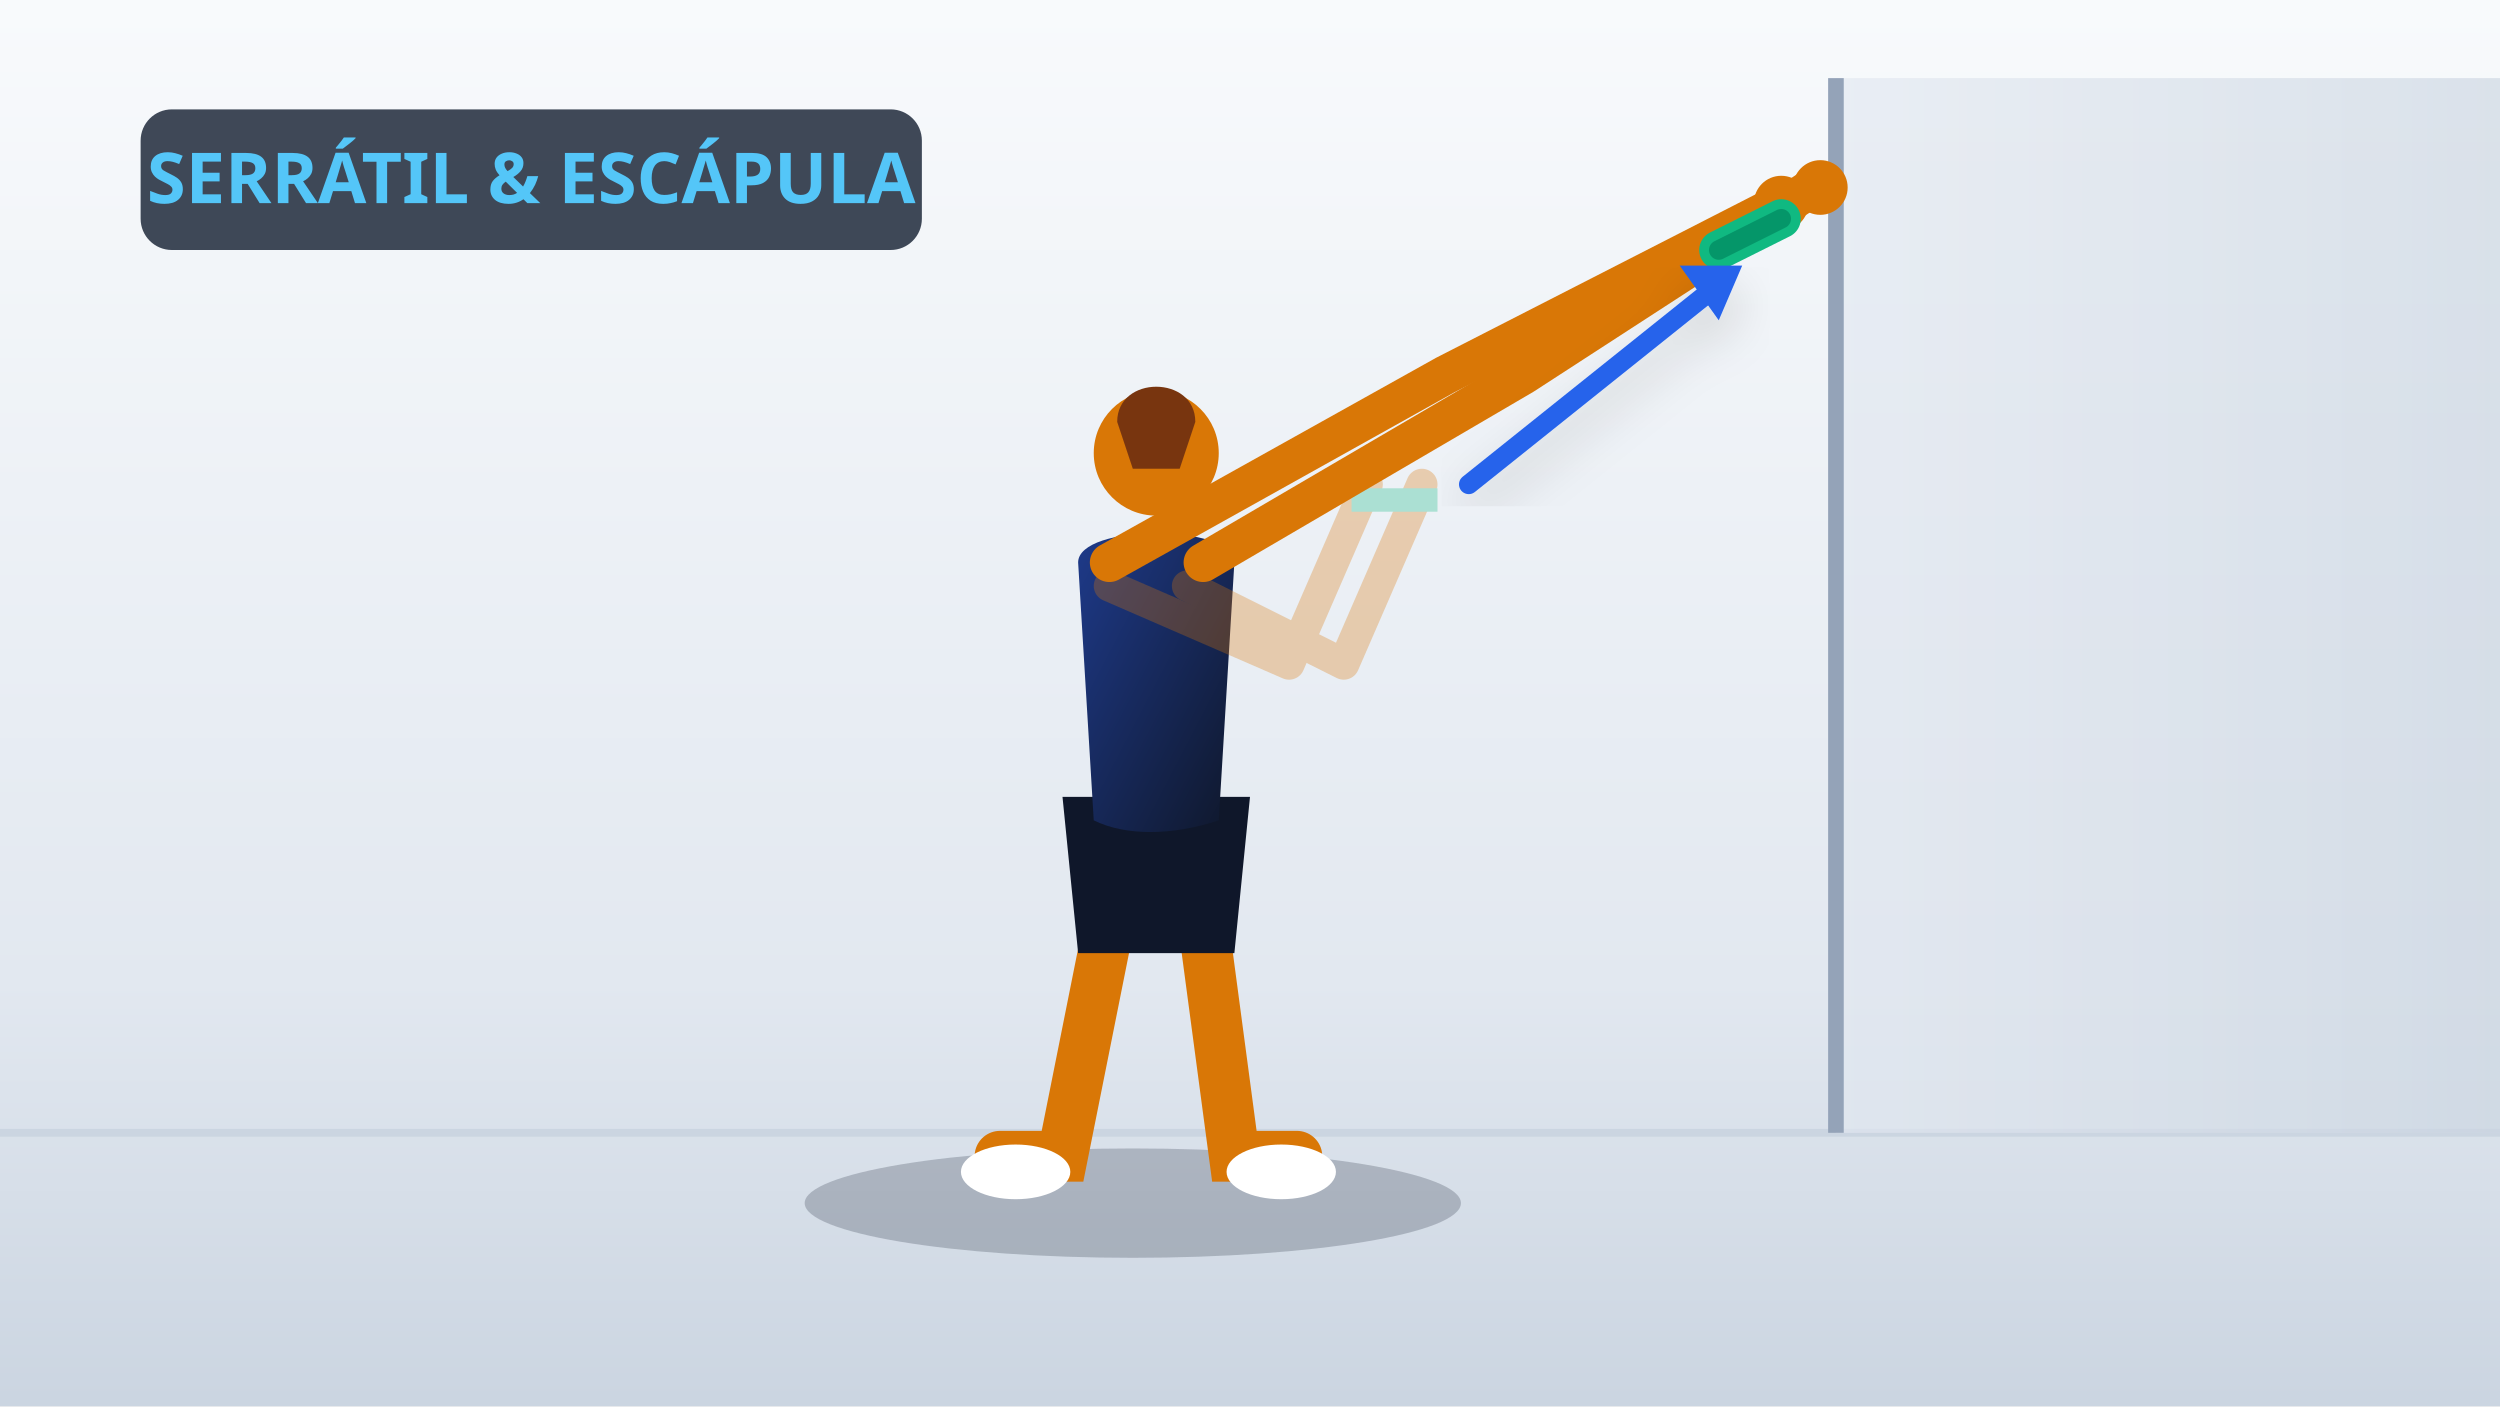
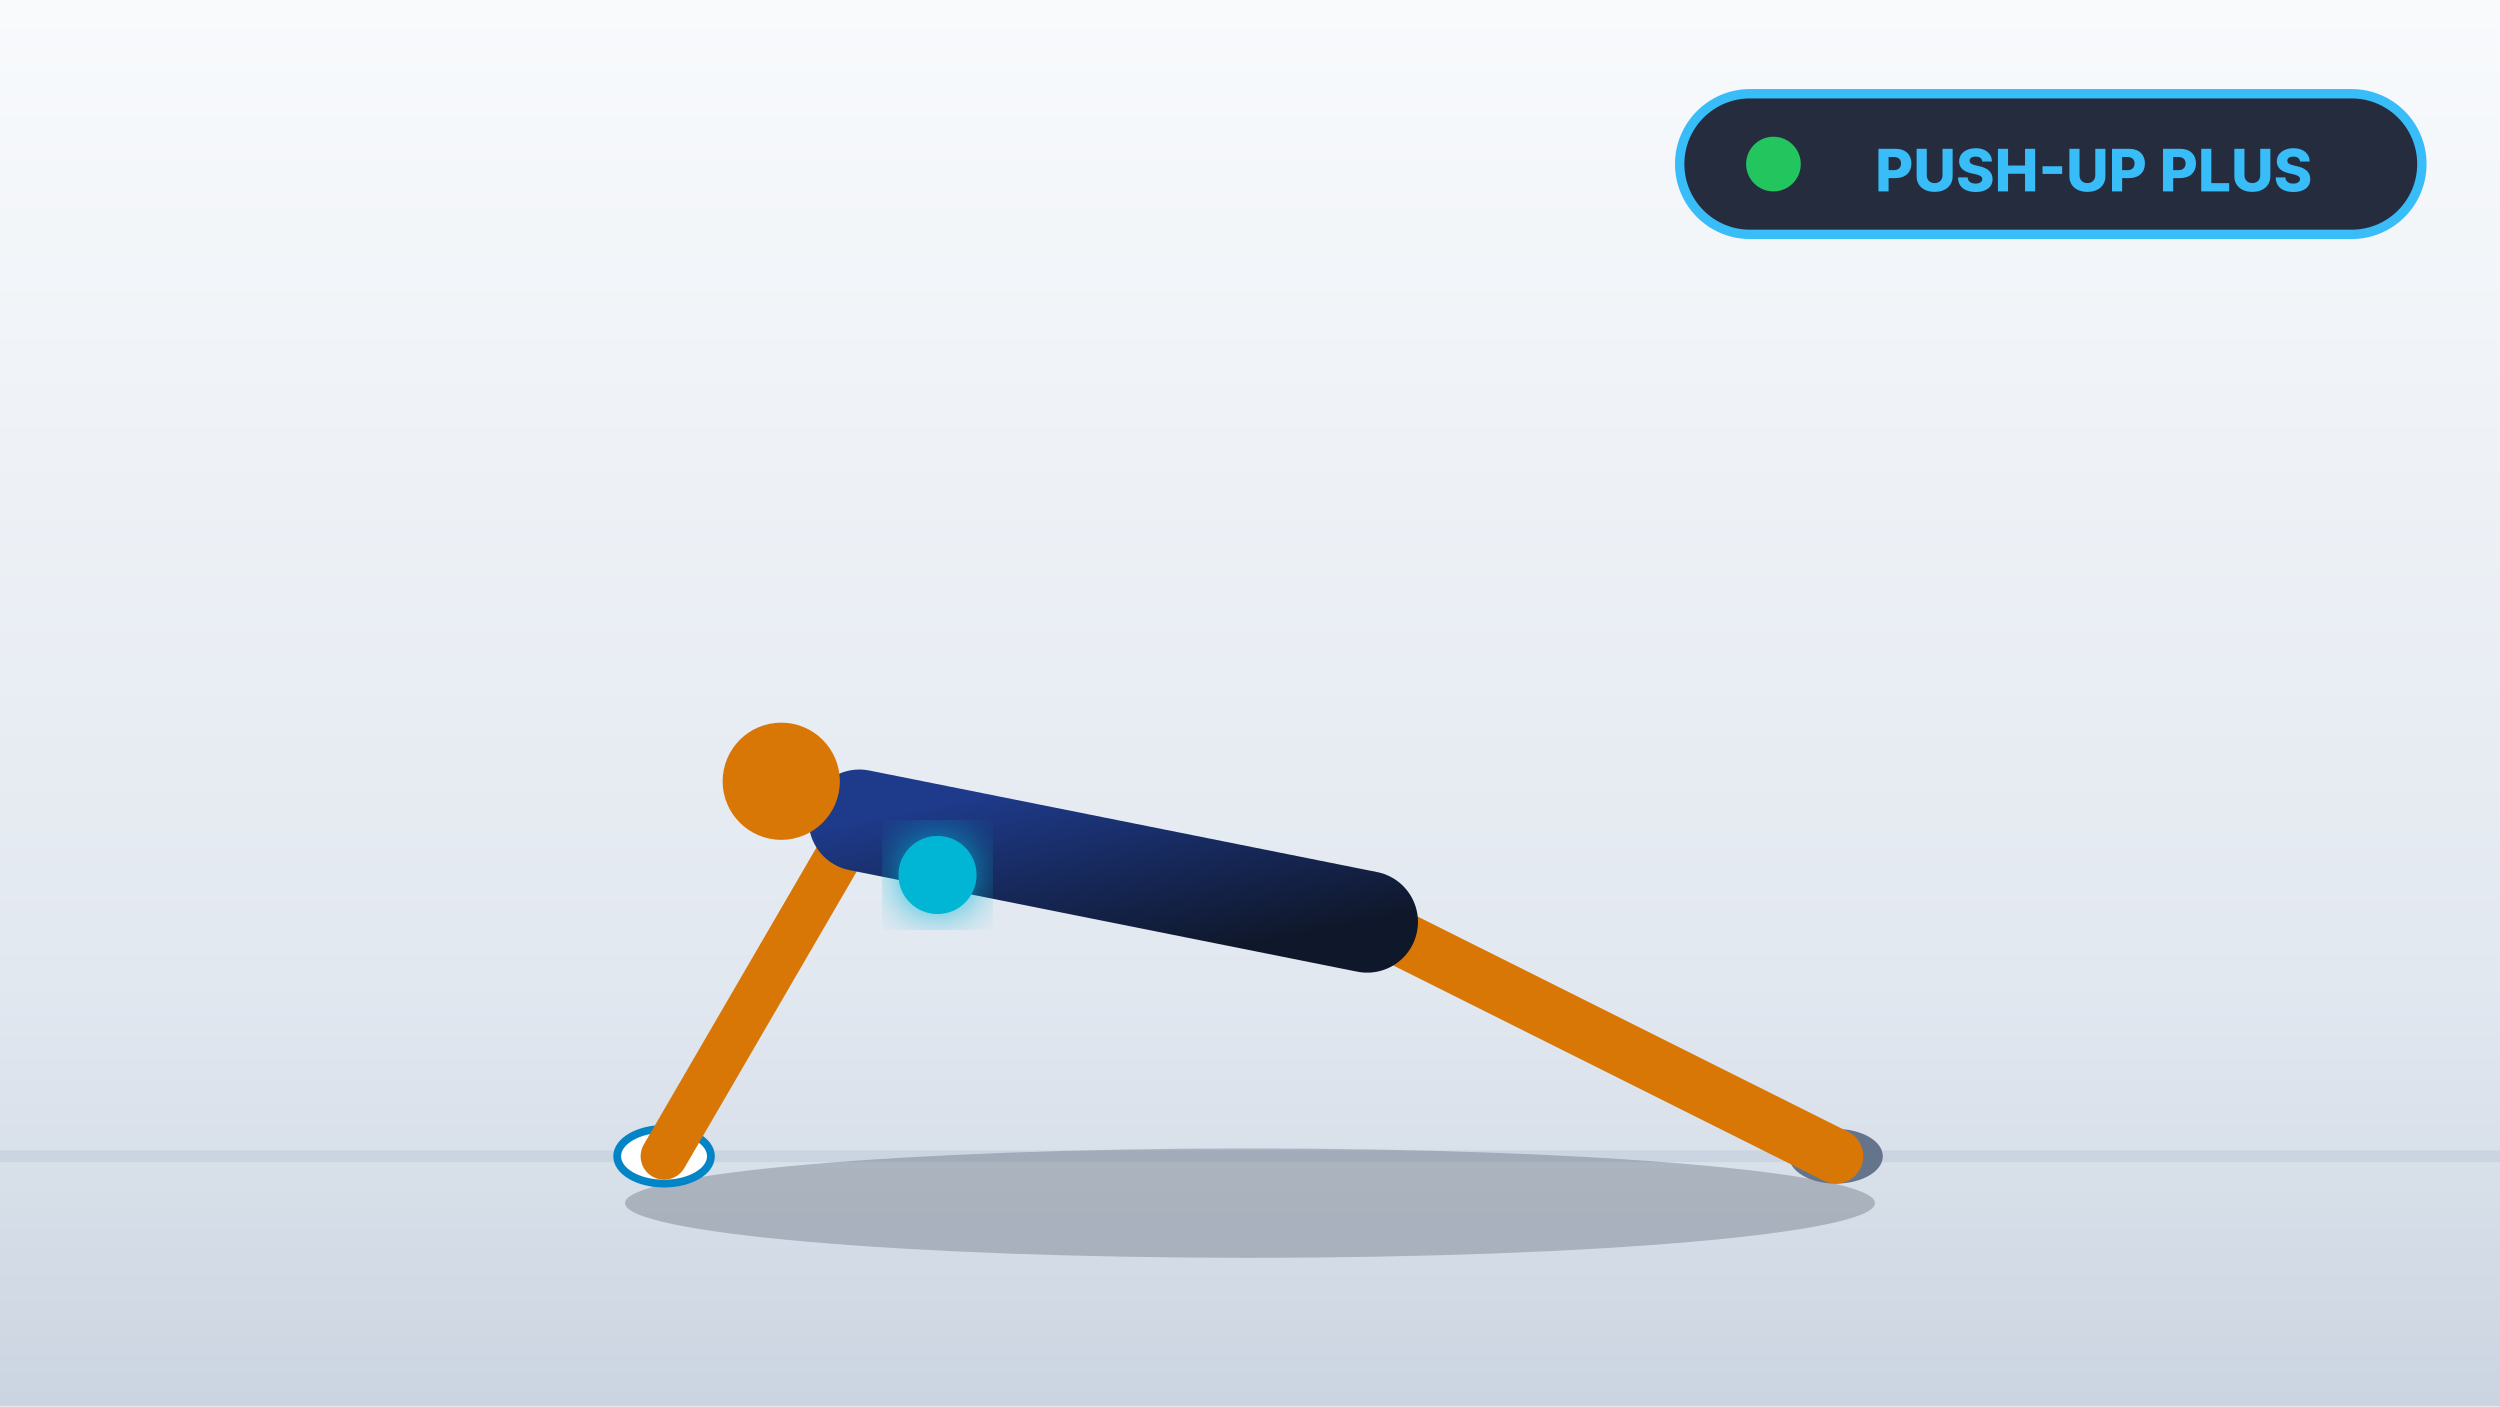
<svg xmlns="http://www.w3.org/2000/svg" viewBox="0 0 320 180" width="100%" height="100%" preserveAspectRatio="xMidYMid meet">
  <defs>
    <linearGradient id="gymFloor" x1="0" y1="0" x2="0" y2="1">
      <stop offset="0%" stop-color="#f8fafc" />
      <stop offset="70%" stop-color="#e2e8f0" />
      <stop offset="100%" stop-color="#cbd5e1" />
    </linearGradient>
-     <linearGradient id="wallGrad" x1="0" y1="0" x2="1" y2="0">
-       <stop offset="0%" stop-color="#e2e8f0" />
-       <stop offset="100%" stop-color="#cbd5e1" />
+     <linearGradient id="poleGrad" x1="0" y1="0" x2="1" y2="0">
+       <stop offset="0%" stop-color="#1e293b" />
+       <stop offset="100%" stop-color="#475569" />
+     </linearGradient>
+     <linearGradient id="machGrad" x1="0" y1="0" x2="1" y2="0">
+       <stop offset="0%" stop-color="#1e293b" />
+       <stop offset="100%" stop-color="#334155" />
    </linearGradient>
    <linearGradient id="kitGrad" x1="0" y1="0" x2="1" y2="1">
      <stop offset="0%" stop-color="#1e3a8a" />
      <stop offset="100%" stop-color="#0f172a" />
    </linearGradient>
    <filter id="dropShadow" x="-10%" y="-10%" width="120%" height="120%">
-       <feDropShadow dx="0" dy="3" stdDeviation="3" flood-color="#0f172a" flood-opacity="0.15" />
+       <feDropShadow dx="0" dy="3" stdDeviation="3" flood-color="#0f172a" flood-opacity="0.16" />
+     </filter>
+     <filter id="glowCyan" x="-20%" y="-20%" width="140%" height="140%">
+       <feGaussianBlur stdDeviation="3" result="blur" />
+       <feMerge>
+         <feMergeNode in="blur" />
+         <feMergeNode in="SourceGraphic" />
+       </feMerge>
    </filter>
  </defs>
-   <style>
-     @keyframes wallSlideWY {
-       0%, 100% {
-         transform: translate(-15px, 16px);
-       }
-       50% {
-         transform: translate(6px, -6px);
-       }
-     }
-     @keyframes arrowSlideWall {
-       0%, 100% {
-         transform: translate(0px, 0px);
-         opacity: 0.6;
-       }
-       50% {
-         transform: translate(12px, -10px);
-         opacity: 1;
-       }
-     }
-     .anim-forearms {
-       animation: wallSlideWY 2.8s ease-in-out infinite;
-     }
-     .anim-arrow-wall {
-       animation: arrowSlideWall 2.8s ease-in-out infinite;
-     }
-     @media (prefers-reduced-motion: reduce), print {
-       *, .anim-forearms, .anim-arrow-wall {
-         animation: none !important;
-       }
-     }
-   </style>
  <rect width="320" height="180" fill="url(#gymFloor)" />
-   <line x1="0" y1="145" x2="320" y2="145" stroke="#cbd5e1" stroke-width="1" />
-   <rect x="235" y="10" width="85" height="135" fill="url(#wallGrad)" opacity="0.65" />
-   <line x1="235" y1="10" x2="235" y2="145" stroke="#94a3b8" stroke-width="2" />
-   <ellipse cx="145" cy="154" rx="42" ry="7" fill="#0f172a" opacity="0.22" />
-   <path d="M142,118 L136,148 L128,148" stroke="#d97706" stroke-width="6.5" stroke-linecap="round" fill="none" />
-   <path d="M154,118 L158,148 L166,148" stroke="#d97706" stroke-width="6.5" stroke-linecap="round" fill="none" />
-   <ellipse cx="130" cy="150" rx="7" ry="3.5" fill="#ffffff" />
-   <ellipse cx="164" cy="150" rx="7" ry="3.5" fill="#ffffff" />
-   <path d="M136,102 L160,102 L158,122 L138,122 Z" fill="#0f172a" />
-   <path d="M138,72 C138,67 158,67 158,72 L156,105 C150,107 144,107 140,105 Z" fill="url(#kitGrad)" />
-   <circle cx="148" cy="58" r="8" fill="#d97706" />
-   <path d="M143,54 C143,48 153,48 153,54 L151,60 L145,60 Z" fill="#78350f" />
-   <g opacity="0.3">
-     <path d="M142,75 L165,85 L175,62" stroke="#d97706" stroke-width="4" stroke-linecap="round" stroke-linejoin="round" fill="none" />
-     <path d="M152,75 L172,85 L182,62" stroke="#d97706" stroke-width="4" stroke-linecap="round" stroke-linejoin="round" fill="none" />
-     <line x1="173" y1="64" x2="184" y2="64" stroke="#10b981" stroke-width="3" />
+   <line x1="0" y1="148" x2="320" y2="148" stroke="#cbd5e1" stroke-width="1.5" />
+   <ellipse cx="160" cy="154" rx="80" ry="7" fill="#0f172a" opacity="0.22" />
+   <ellipse cx="85" cy="148" rx="6" ry="3.5" fill="#ffffff" stroke="#0284c7" />
+   <ellipse cx="235" cy="148" rx="6" ry="3.5" fill="#64748b" />
+   <line x1="235" y1="148" x2="175" y2="118" stroke="#d97706" stroke-width="7" stroke-linecap="round" />
+   <g>
+     <animateTransform attributeName="transform" type="translate" values="0 8; 0 -8; 0 -8; 0 8" keyTimes="0; 0.45; 0.65; 1" dur="2.4s" repeatCount="indefinite" />
+     <line x1="85" y1="148" x2="110" y2="105" stroke="#d97706" stroke-width="6" stroke-linecap="round" />
+     <path d="M110,105 L175,118" stroke="url(#kitGrad)" stroke-width="13" stroke-linecap="round" />
+     <circle cx="100" cy="100" r="7.5" fill="#d97706" />
+     <circle cx="120" cy="112" r="5" fill="#06b6d4" filter="url(#glowCyan)">
+       <animate attributeName="opacity" values="0.3; 1; 1; 0.3" dur="2.4s" repeatCount="indefinite" />
+     </circle>
  </g>
-   <g class="anim-forearms">
-     <path d="M142,72 L185,48 L228,26" stroke="#d97706" stroke-width="5" stroke-linecap="round" fill="none" />
-     <path d="M154,72 L195,48 L232,24" stroke="#d97706" stroke-width="5" stroke-linecap="round" fill="none" />
-     <circle cx="228" cy="26" r="3.5" fill="#d97706" />
-     <circle cx="233" cy="24" r="3.5" fill="#d97706" />
-     <line x1="220" y1="32" x2="228" y2="28" stroke="#10b981" stroke-width="5" stroke-linecap="round" />
-     <line x1="220" y1="32" x2="228" y2="28" stroke="#059669" stroke-width="2.5" stroke-linecap="round" />
-   </g>
-   <g filter="url(#dropShadow)" class="anim-arrow-wall">
-     <path d="M188,62 L218,38" stroke="#2563eb" stroke-width="2.5" stroke-linecap="round" />
-     <polygon points="215,34 223,34 220,41" fill="#2563eb" />
-   </g>
-   <g opacity="0.85">
-     <rect x="18" y="14" width="100" height="18" rx="4" fill="#1e293b" />
-     <text x="68" y="26" font-family="system-ui, sans-serif" font-size="9" font-weight="700" fill="#38bdf8" text-anchor="middle">SERRÁTIL &amp; ESCÁPULA</text>
+   <g transform="translate(215, 12)">
+     <rect x="0" y="0" width="95" height="18" rx="9" fill="#0f172a" fill-opacity="0.9" stroke="#38bdf8" stroke-width="1.2" />
+     <circle cx="12" cy="9" r="3.5" fill="#22c55e">
+       <animate attributeName="opacity" values="1; 0.2; 1" dur="1.1s" repeatCount="indefinite" />
+     </circle>
+     <text x="53" y="12.5" fill="#38bdf8" font-size="7.5" font-family="-apple-system, sans-serif" font-weight="800" text-anchor="middle">PUSH-UP PLUS</text>
  </g>
</svg>
